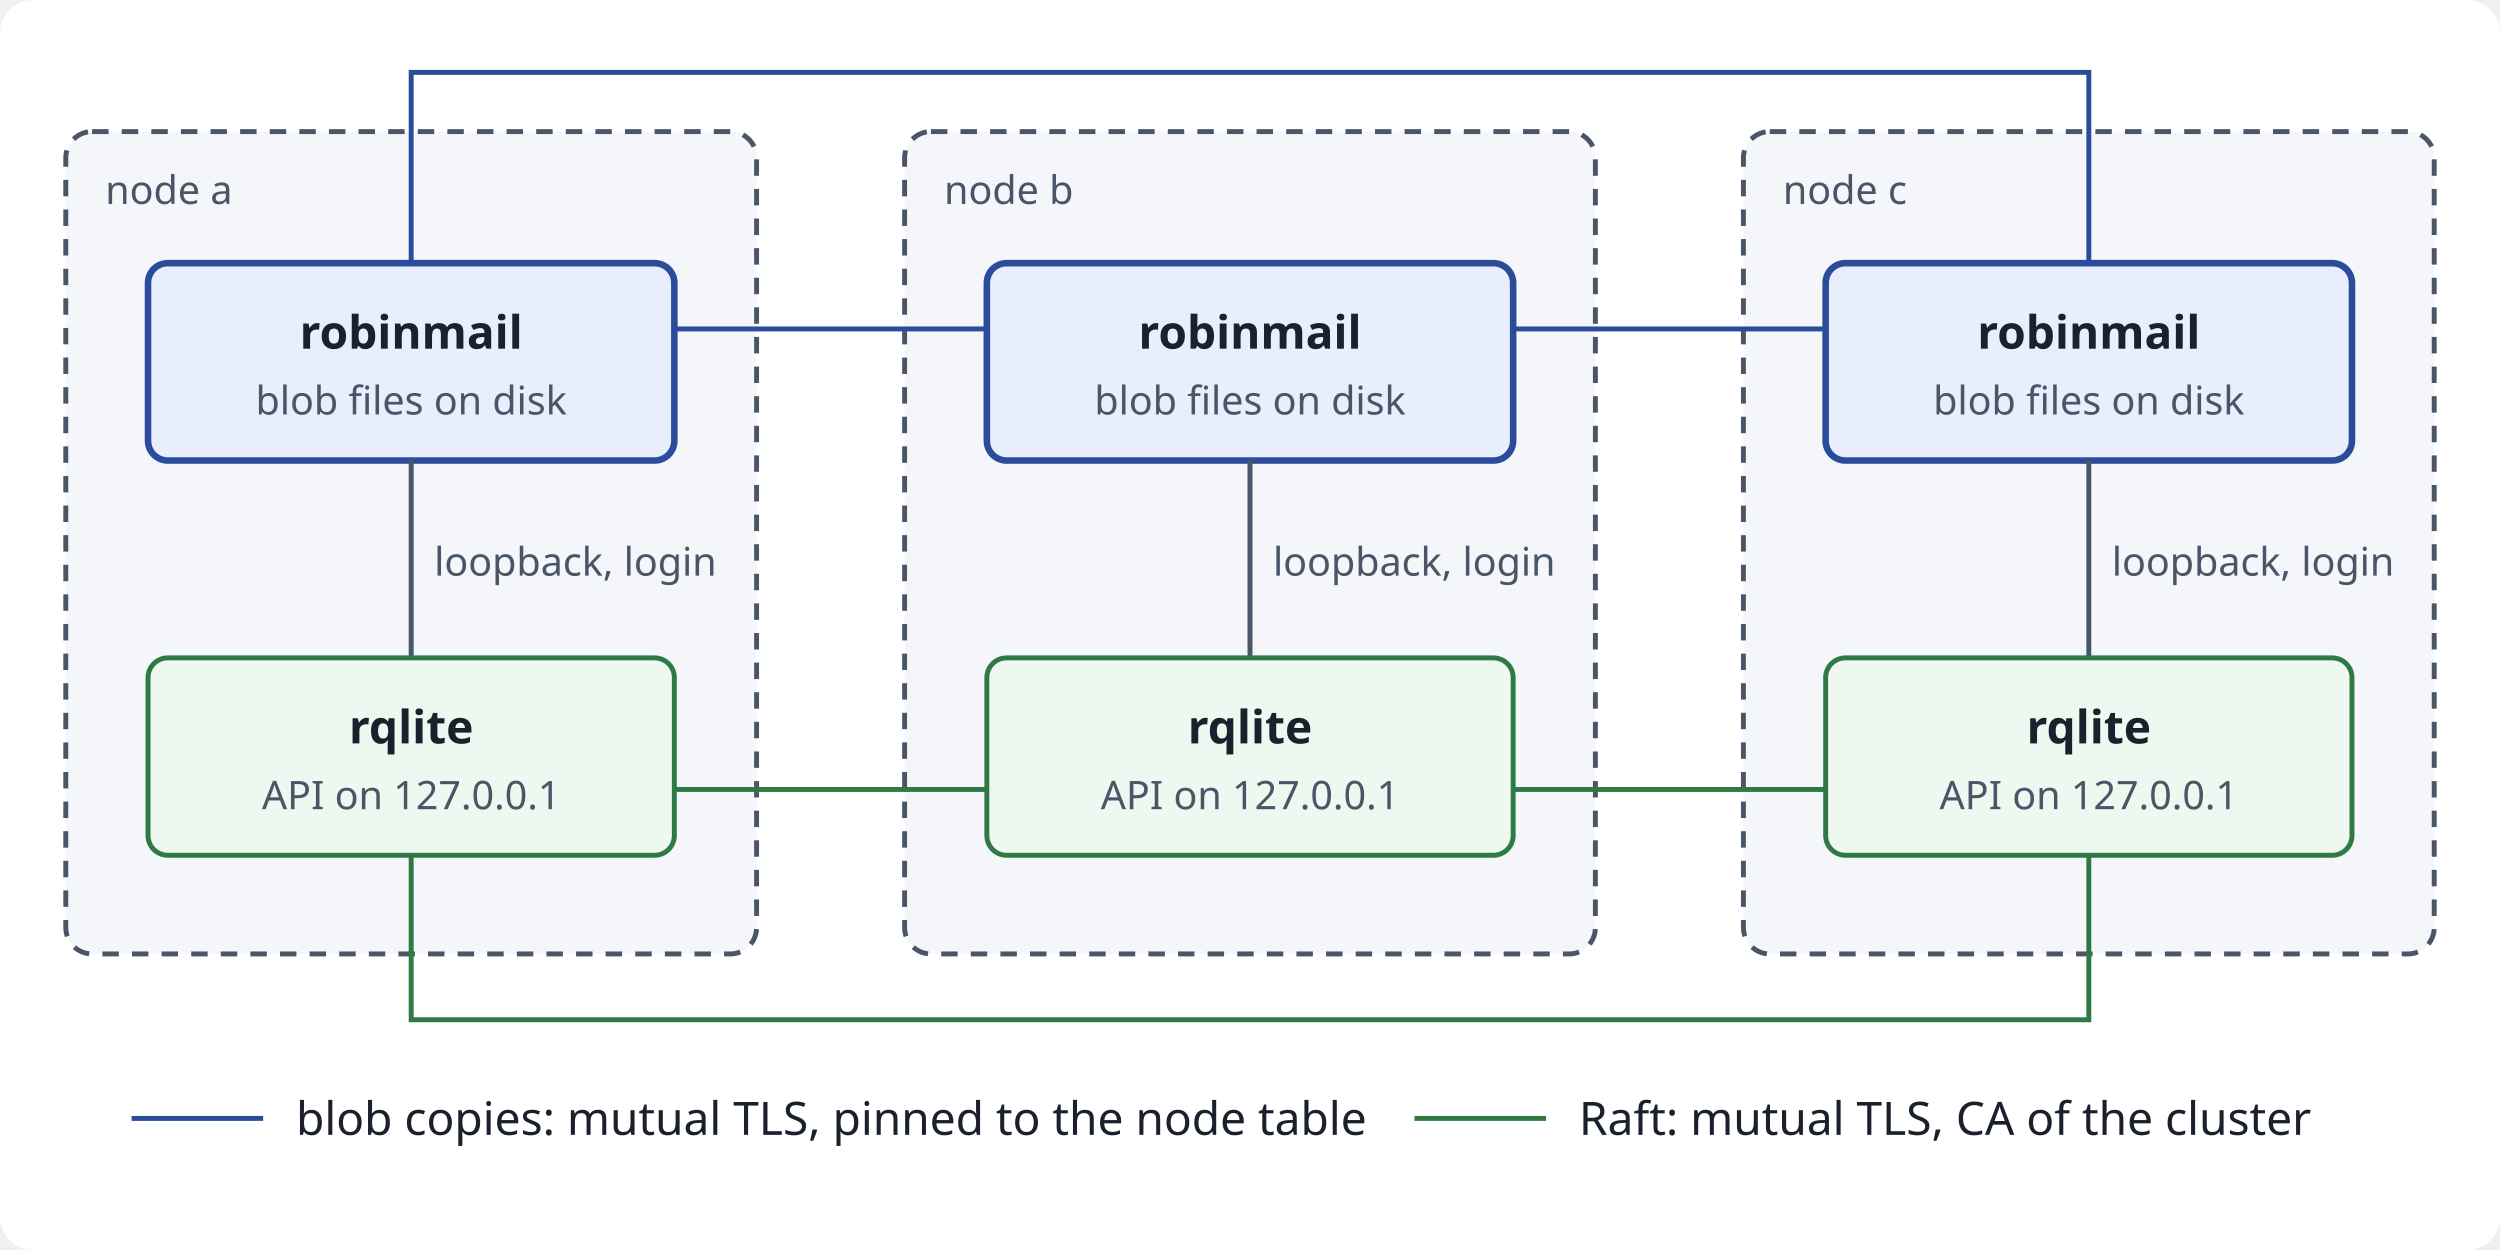
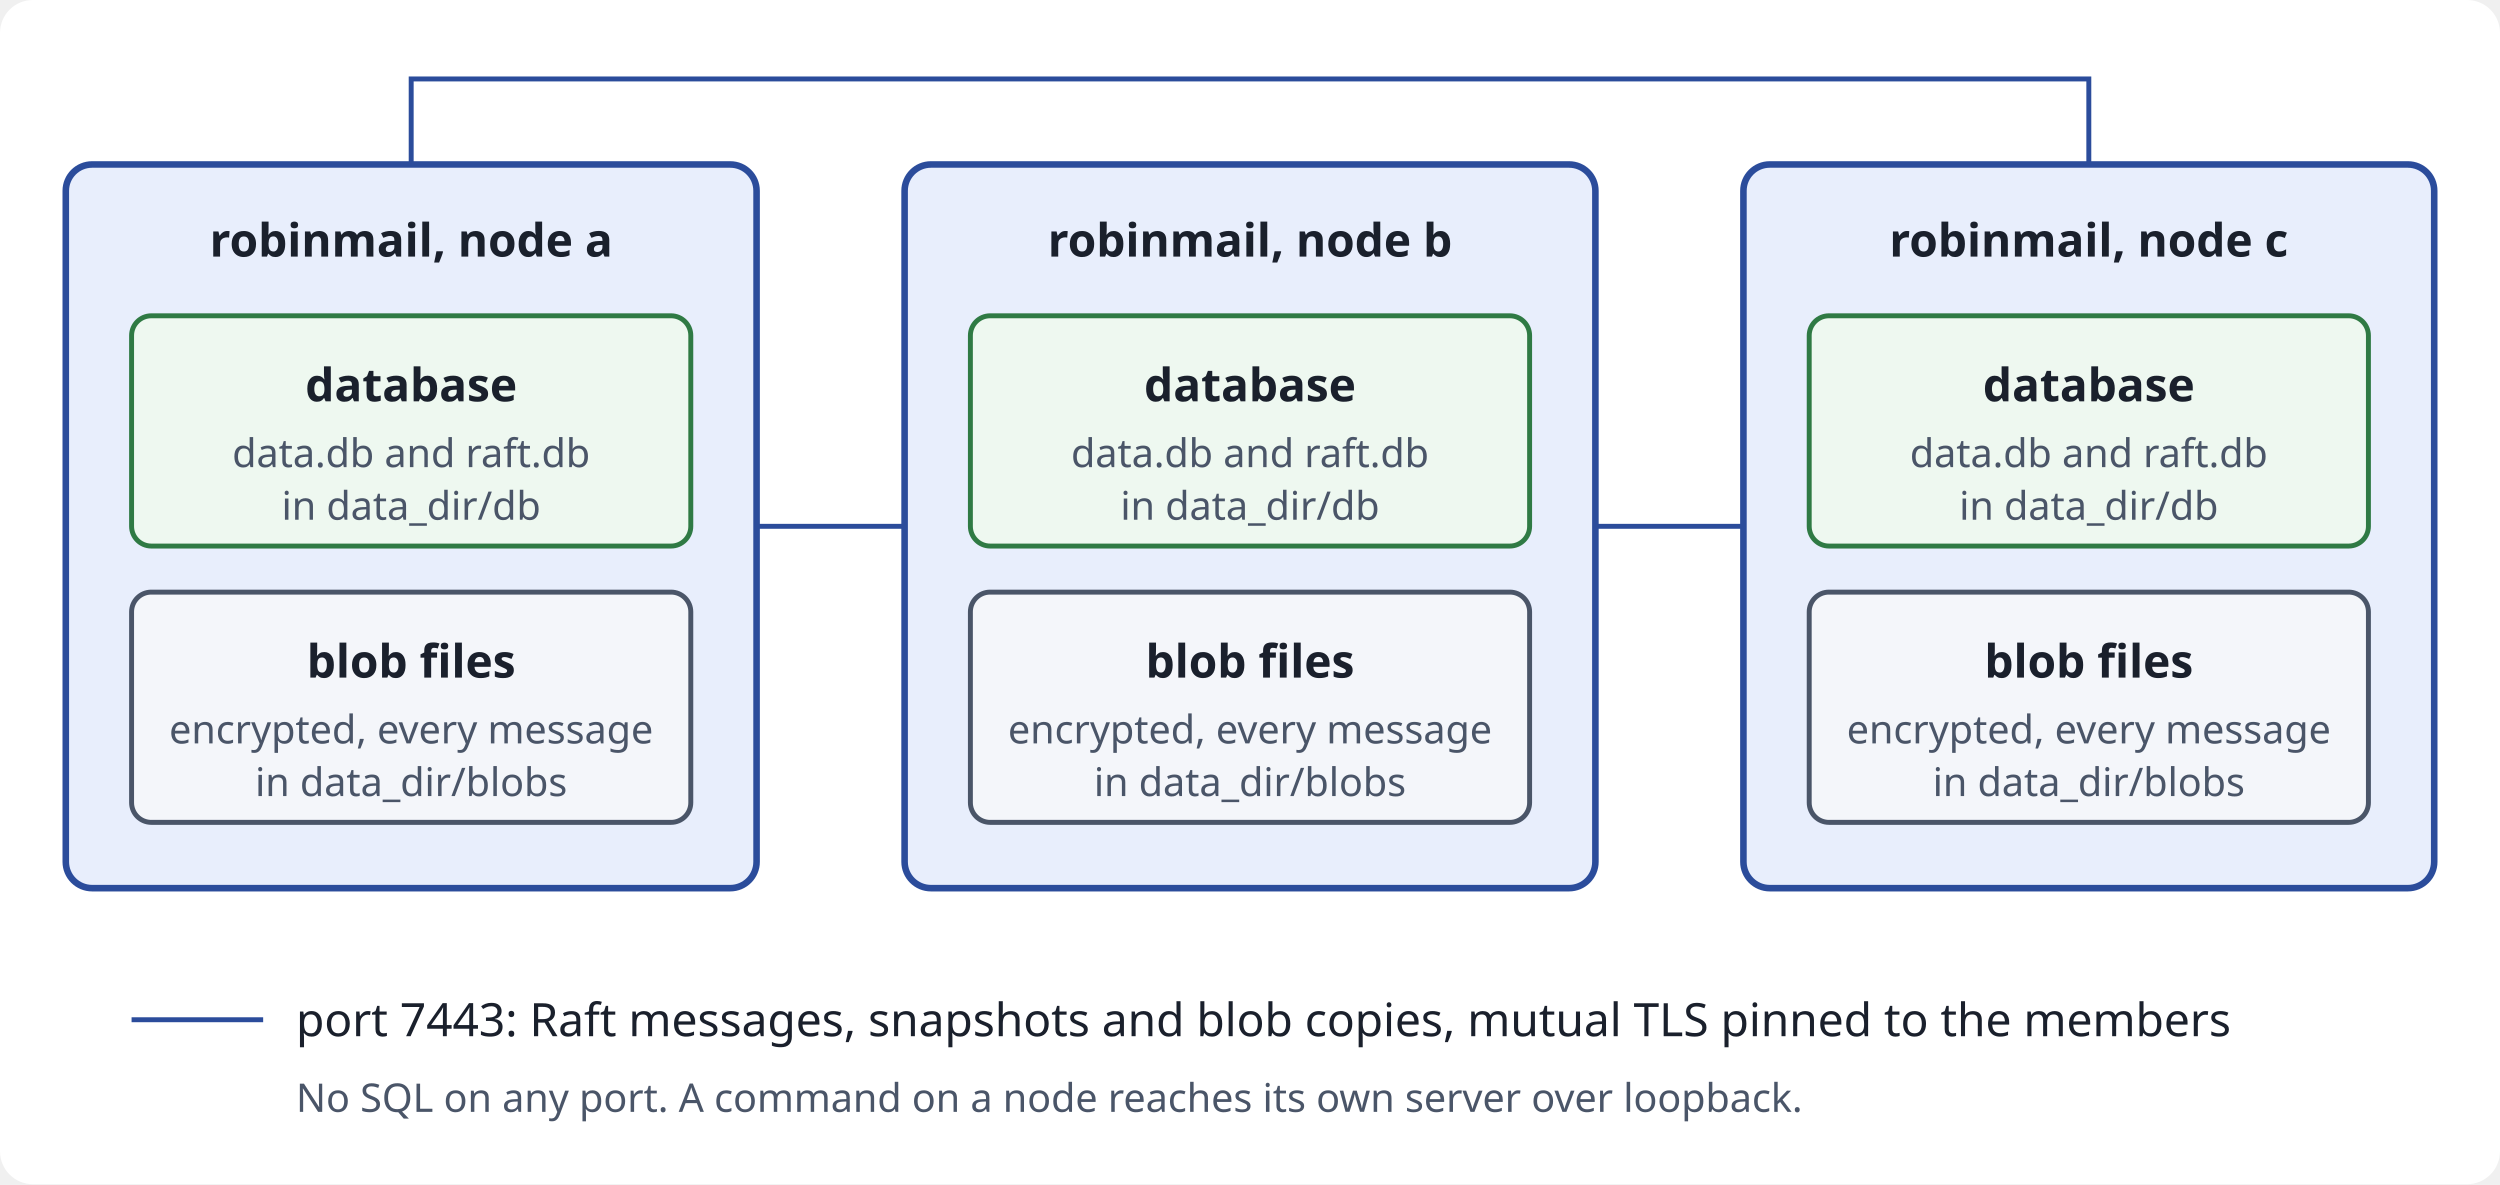
- <svg xmlns="http://www.w3.org/2000/svg" viewBox="0 0 760 380" role="img" aria-labelledby="t d" font-family="ui-sans-serif, system-ui, sans-serif" font-size="14">
+ <svg xmlns="http://www.w3.org/2000/svg" viewBox="0 0 760 360" role="img" aria-labelledby="t d" font-family="ui-sans-serif, system-ui, sans-serif" font-size="14">
  <style>
    .bg { fill: #ffffff; }
-     .node { fill: #f4f6fa; stroke: #4a5568; stroke-width: 1.5; stroke-dasharray: 5 4; }
-     .rm { fill: #e8eefc; stroke: #2b4c9b; stroke-width: 2; }
-     .rq { fill: #eef8f0; stroke: #2f7a44; stroke-width: 1.5; }
+     .node { fill: #e8eefc; stroke: #2b4c9b; stroke-width: 2; }
+     .db { fill: #eef8f0; stroke: #2f7a44; stroke-width: 1.5; }
+     .bl { fill: #f4f6fa; stroke: #4a5568; stroke-width: 1.5; }
    .t { fill: #1a202c; }
    .s { fill: #4a5568; font-size: 12px; }
    .h { font-weight: 600; }
    .lb { stroke: #2b4c9b; stroke-width: 1.5; fill: none; }
-     .lr { stroke: #2f7a44; stroke-width: 1.5; fill: none; }
-     .lv { stroke: #4a5568; stroke-width: 1.5; fill: none; }
  </style>
-   <rect class="bg" width="760" height="380" rx="10" />
+   <rect class="bg" width="760" height="360" rx="10" />
  <g>
-     <rect class="node" x="20" y="40" width="210" height="250" rx="8" />
-     <text class="s" x="32" y="62">node a</text>
-     <rect class="rm" x="45" y="80" width="160" height="60" rx="6" />
-     <text class="t h" x="125" y="106" text-anchor="middle">robinmail</text>
-     <text class="s" x="125" y="126" text-anchor="middle">blob files on disk</text>
-     <path class="lv" d="M125 140 V200" />
-     <text class="s" x="132" y="175">loopback, login</text>
-     <rect class="rq" x="45" y="200" width="160" height="60" rx="6" />
-     <text class="t h" x="125" y="226" text-anchor="middle">rqlite</text>
-     <text class="s" x="125" y="246" text-anchor="middle">API on 127.0.0.1</text>
+     <rect class="node" x="20" y="50" width="210" height="220" rx="8" />
+     <text class="t h" x="125" y="78" text-anchor="middle">robinmail, node a</text>
+     <rect class="db" x="40" y="96" width="170" height="70" rx="6" />
+     <text class="t h" x="125" y="122" text-anchor="middle">database</text>
+     <text class="s" x="125" y="142" text-anchor="middle">data.db and raft.db</text>
+     <text class="s" x="125" y="158" text-anchor="middle">in data_dir/db</text>
+     <rect class="bl" x="40" y="180" width="170" height="70" rx="6" />
+     <text class="t h" x="125" y="206" text-anchor="middle">blob files</text>
+     <text class="s" x="125" y="226" text-anchor="middle">encrypted, every message</text>
+     <text class="s" x="125" y="242" text-anchor="middle">in data_dir/blobs</text>
  </g>
  <g>
-     <rect class="node" x="275" y="40" width="210" height="250" rx="8" />
-     <text class="s" x="287" y="62">node b</text>
-     <rect class="rm" x="300" y="80" width="160" height="60" rx="6" />
-     <text class="t h" x="380" y="106" text-anchor="middle">robinmail</text>
-     <text class="s" x="380" y="126" text-anchor="middle">blob files on disk</text>
-     <path class="lv" d="M380 140 V200" />
-     <text class="s" x="387" y="175">loopback, login</text>
-     <rect class="rq" x="300" y="200" width="160" height="60" rx="6" />
-     <text class="t h" x="380" y="226" text-anchor="middle">rqlite</text>
-     <text class="s" x="380" y="246" text-anchor="middle">API on 127.0.0.1</text>
+     <rect class="node" x="275" y="50" width="210" height="220" rx="8" />
+     <text class="t h" x="380" y="78" text-anchor="middle">robinmail, node b</text>
+     <rect class="db" x="295" y="96" width="170" height="70" rx="6" />
+     <text class="t h" x="380" y="122" text-anchor="middle">database</text>
+     <text class="s" x="380" y="142" text-anchor="middle">data.db and raft.db</text>
+     <text class="s" x="380" y="158" text-anchor="middle">in data_dir/db</text>
+     <rect class="bl" x="295" y="180" width="170" height="70" rx="6" />
+     <text class="t h" x="380" y="206" text-anchor="middle">blob files</text>
+     <text class="s" x="380" y="226" text-anchor="middle">encrypted, every message</text>
+     <text class="s" x="380" y="242" text-anchor="middle">in data_dir/blobs</text>
  </g>
  <g>
-     <rect class="node" x="530" y="40" width="210" height="250" rx="8" />
-     <text class="s" x="542" y="62">node c</text>
-     <rect class="rm" x="555" y="80" width="160" height="60" rx="6" />
-     <text class="t h" x="635" y="106" text-anchor="middle">robinmail</text>
-     <text class="s" x="635" y="126" text-anchor="middle">blob files on disk</text>
-     <path class="lv" d="M635 140 V200" />
-     <text class="s" x="642" y="175">loopback, login</text>
-     <rect class="rq" x="555" y="200" width="160" height="60" rx="6" />
-     <text class="t h" x="635" y="226" text-anchor="middle">rqlite</text>
-     <text class="s" x="635" y="246" text-anchor="middle">API on 127.0.0.1</text>
+     <rect class="node" x="530" y="50" width="210" height="220" rx="8" />
+     <text class="t h" x="635" y="78" text-anchor="middle">robinmail, node c</text>
+     <rect class="db" x="550" y="96" width="170" height="70" rx="6" />
+     <text class="t h" x="635" y="122" text-anchor="middle">database</text>
+     <text class="s" x="635" y="142" text-anchor="middle">data.db and raft.db</text>
+     <text class="s" x="635" y="158" text-anchor="middle">in data_dir/db</text>
+     <rect class="bl" x="550" y="180" width="170" height="70" rx="6" />
+     <text class="t h" x="635" y="206" text-anchor="middle">blob files</text>
+     <text class="s" x="635" y="226" text-anchor="middle">encrypted, every message</text>
+     <text class="s" x="635" y="242" text-anchor="middle">in data_dir/blobs</text>
  </g>
-   <path class="lb" d="M205 100 H300" />
-   <path class="lb" d="M460 100 H555" />
-   <path class="lb" d="M125 80 V22 H635 V80" />
-   <path class="lr" d="M205 240 H300" />
-   <path class="lr" d="M460 240 H555" />
-   <path class="lr" d="M125 260 V310 H635 V260" />
-   <line class="lb" x1="40" y1="340" x2="80" y2="340" />
-   <text class="t" x="90" y="345">blob copies: mutual TLS, pinned to the node table</text>
-   <line class="lr" x1="430" y1="340" x2="470" y2="340" />
-   <text class="t" x="480" y="345">Raft: mutual TLS, CA of the cluster</text>
+   <path class="lb" d="M230 160 H275" />
+   <path class="lb" d="M485 160 H530" />
+   <path class="lb" d="M125 50 V24 H635 V50" />
+   <line class="lb" x1="40" y1="310" x2="80" y2="310" />
+   <text class="t" x="90" y="315">port 7443: Raft messages, snapshots and blob copies, mutual TLS pinned to the members</text>
+   <text class="s" x="90" y="338">No SQL on any port. A command on a node reaches its own server over loopback.</text>
</svg>
